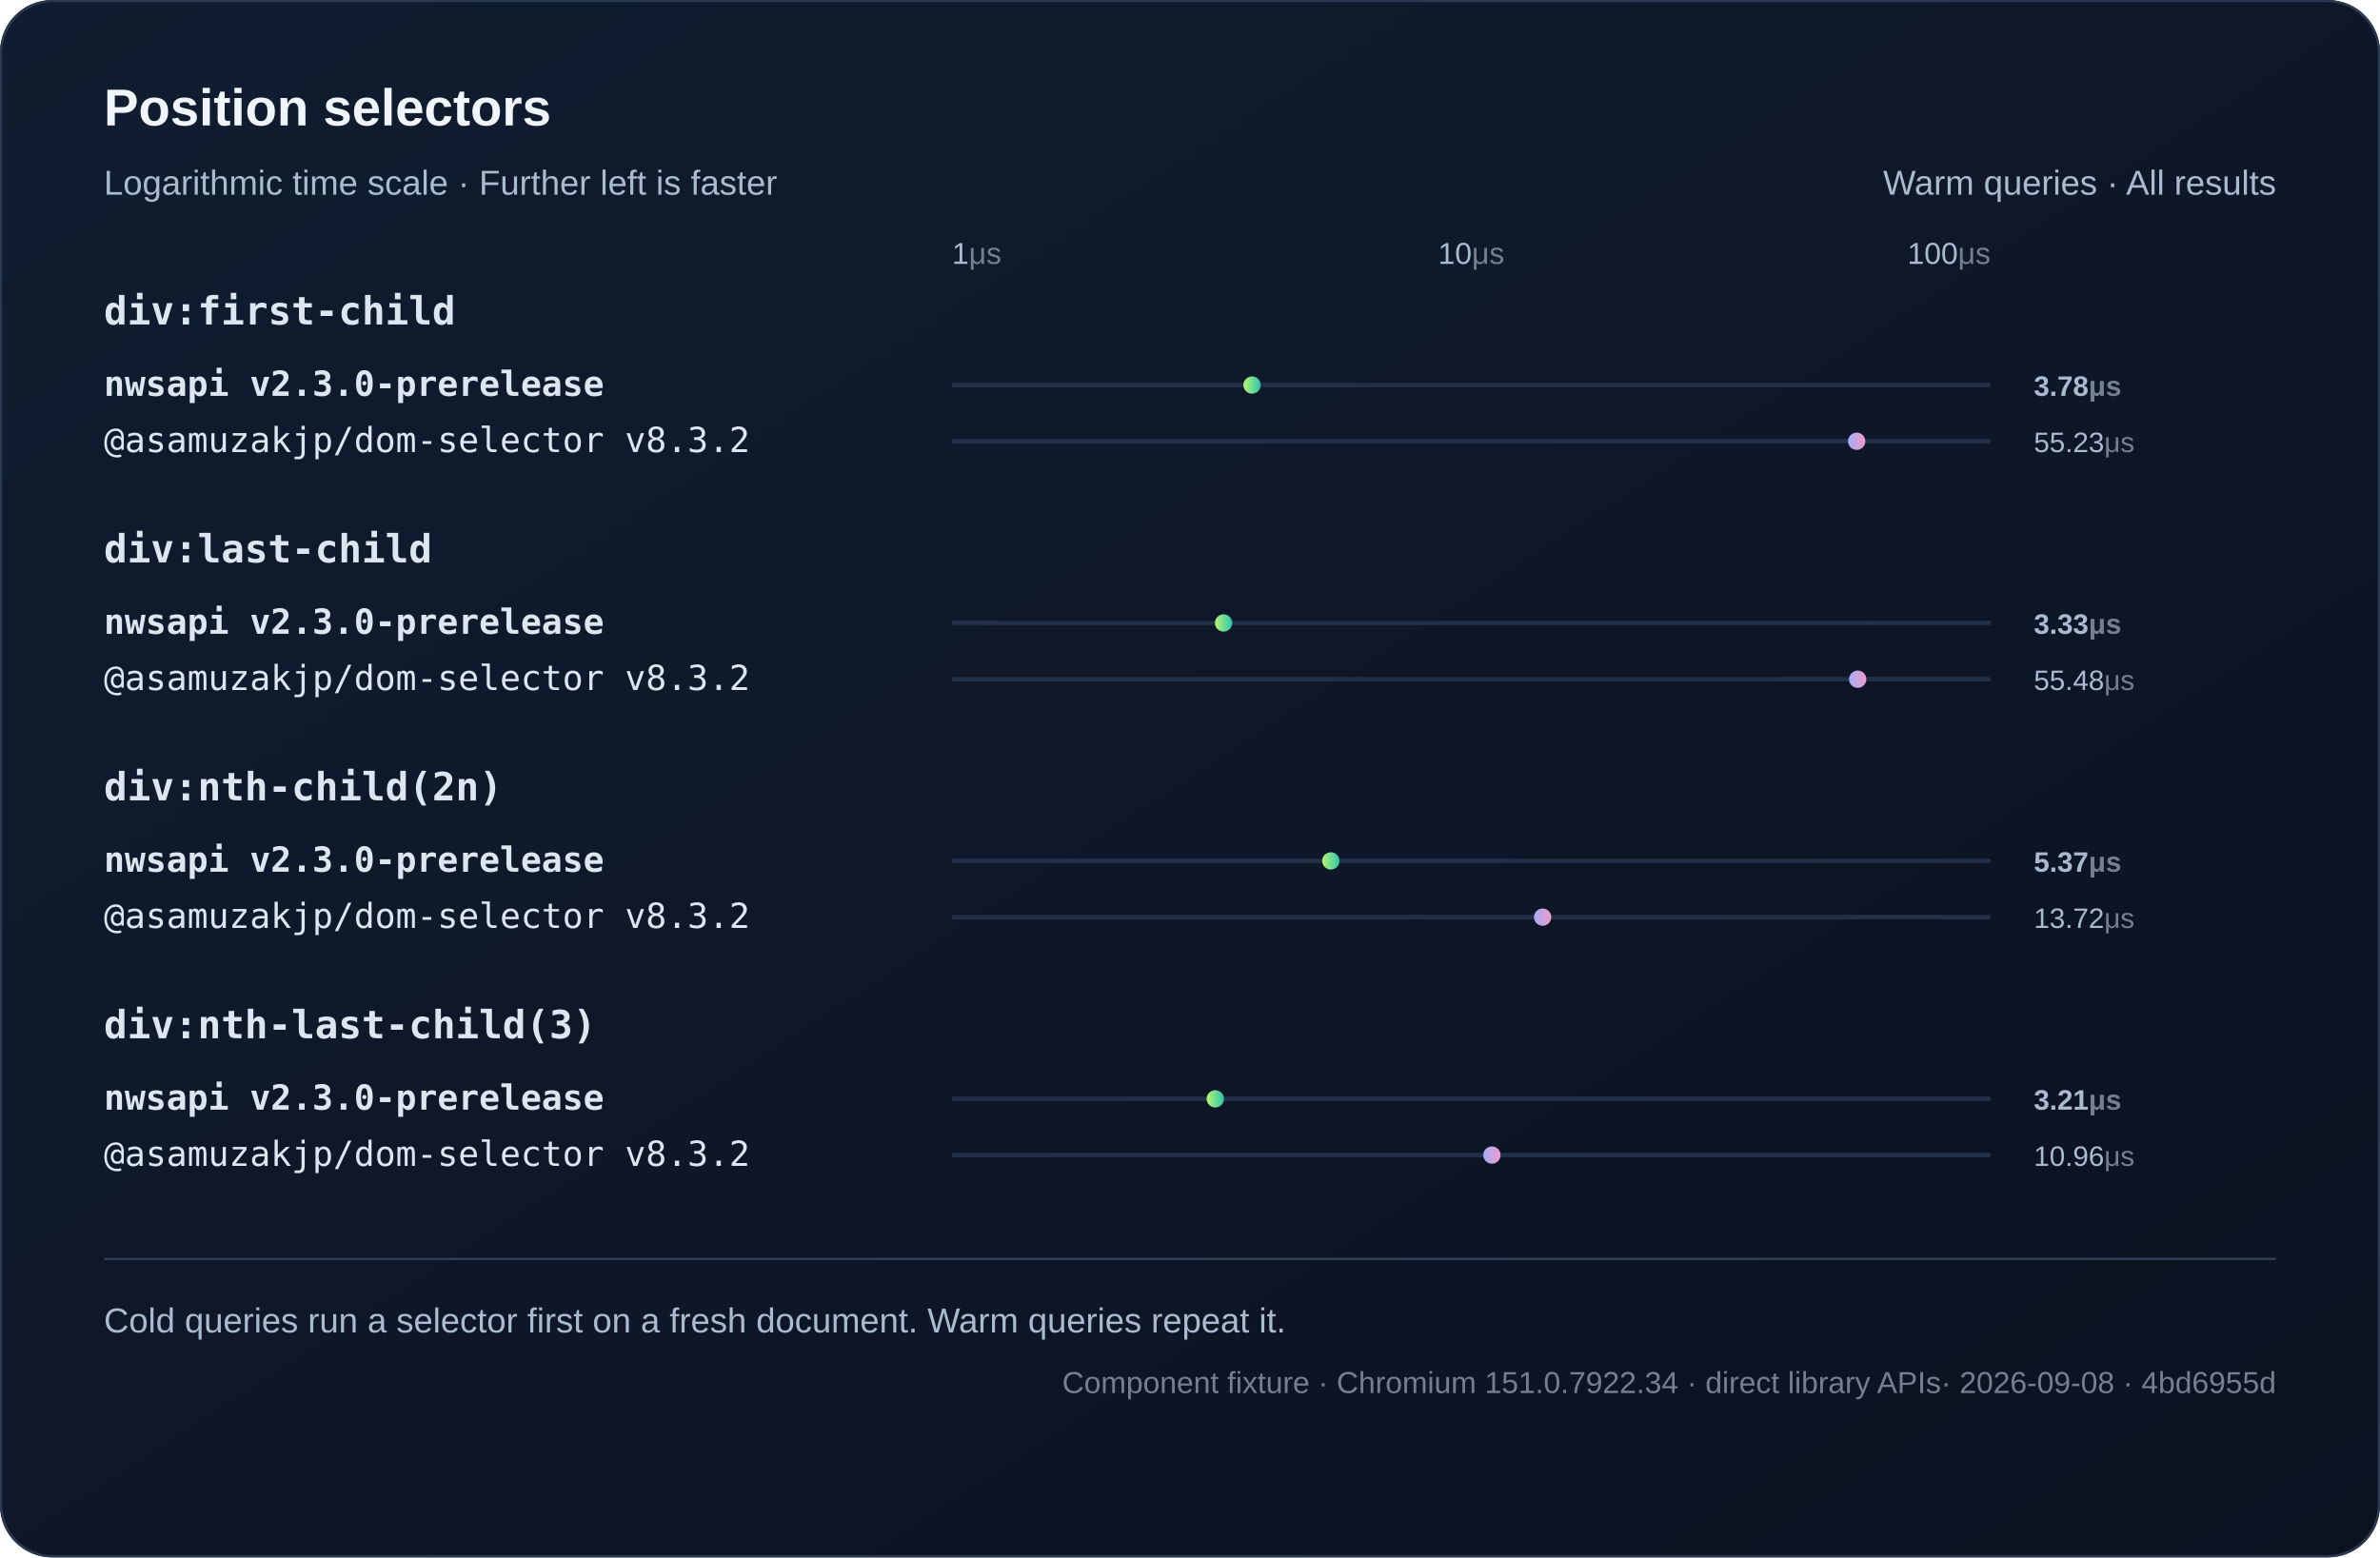
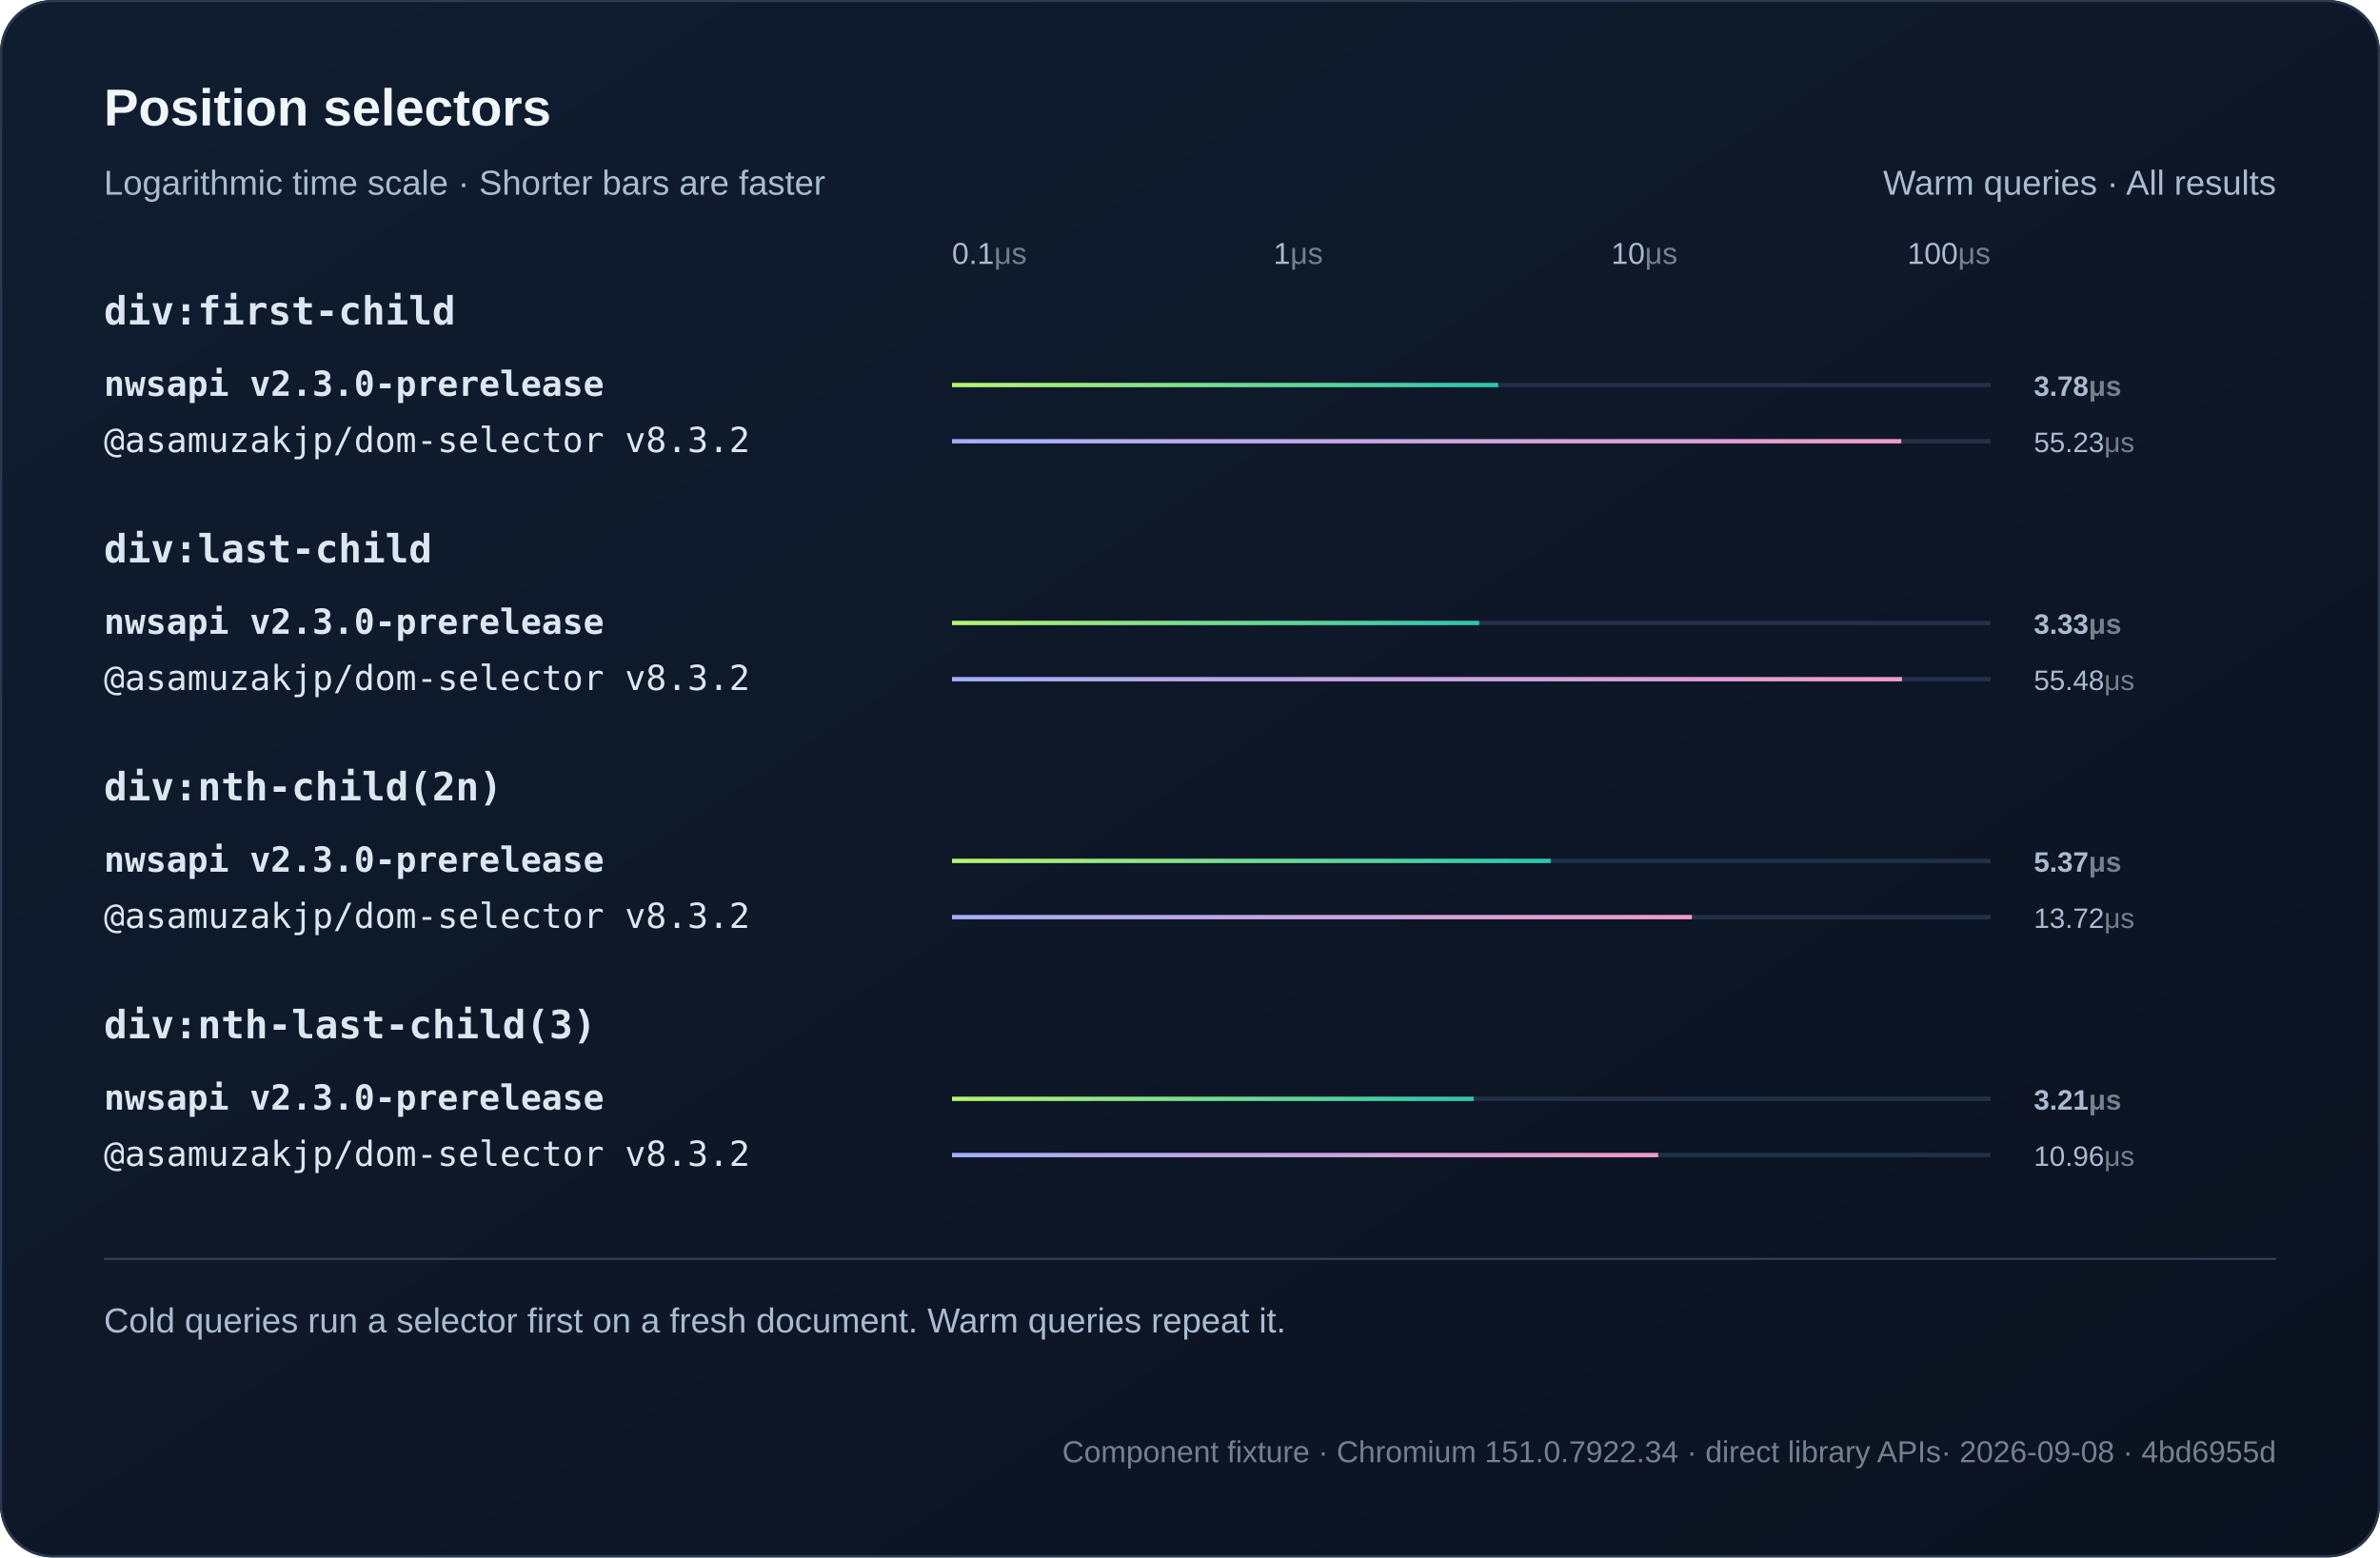
<svg xmlns="http://www.w3.org/2000/svg" width="1100" height="720" viewBox="0 0 1100 720" role="img">
  <defs>
    <linearGradient id="bg" x2="1" y2="1">
      <stop stop-color="#101d30" />
      <stop offset="1" stop-color="#0b1220" />
    </linearGradient>
    <linearGradient id="series0">
      <stop stop-color="#baf471" />
      <stop offset="1" stop-color="#2bc5ae" />
    </linearGradient>
    <linearGradient id="series1">
      <stop stop-color="#a4aff7" />
      <stop offset="1" stop-color="#ef9bc9" />
    </linearGradient>
  </defs>
  <style>text{font-family:Arial,Helvetica,sans-serif;fill:#f0f5fa}
.muted{fill:#aabbd0;font:16px Arial,Helvetica,sans-serif}
.code{font:18px Consolas,Menlo,monospace;fill:#dce6f1}
.note .code{font:16px Consolas,Menlo,monospace}
.metadata,.metadata .code{fill:#75808e;font-size:14px}
.chart-title{font-size:24px;font-weight:700}
.unit{fill:#75808e}
.package{font-family:Consolas,Menlo,monospace}
.comparison{font-size:14px;font-variant-numeric:tabular-nums}
.tick{fill:#aabbd0;font-size:12px}
.time{fill:#aabbd0;font-size:13px;font-variant-numeric:tabular-nums}
- .engine{font-size:16px}.selector{font-weight:600}.tick{font-size:14px}.marker{animation:fade 800ms ease-out both}@keyframes fade{from{opacity:0}to{opacity:1}}@media(prefers-reduced-motion:reduce){.marker{animation:none}}</style>
+ .engine{font-size:16px}.selector{font-weight:600}.tick{font-size:14px}.bar{transform-box:fill-box;transform-origin:left center;animation:fill 800ms ease-out both}@keyframes fill{from{transform:scaleX(0)}to{transform:scaleX(1)}}@media(prefers-reduced-motion:reduce){.bar{animation:none}}</style>
  <rect width="1100" height="720" rx="24" fill="url(#bg)" />
  <rect x=".5" y=".5" width="1099" height="719" rx="24" fill="none" stroke="#2b3a50" />
  <text x="48" y="58" class="chart-title">Position selectors</text>
-   <text x="48" y="90" class="muted">Logarithmic time scale · Further left is faster</text>
+   <text x="48" y="90" class="muted">Logarithmic time scale · Shorter bars are faster</text>
  <text x="1052" y="90" text-anchor="end" class="muted">Warm queries · All results</text>
-   <text x="440" y="122" text-anchor="start" class="tick">1<tspan class="unit">μs</tspan>
+   <text x="440" y="122" text-anchor="start" class="tick">0.1<tspan class="unit">μs</tspan>
  </text>
-   <text x="680" y="122" text-anchor="middle" class="tick">10<tspan class="unit">μs</tspan>
+   <text x="600" y="122" text-anchor="middle" class="tick">1<tspan class="unit">μs</tspan>
+   </text>
+   <text x="760" y="122" text-anchor="middle" class="tick">10<tspan class="unit">μs</tspan>
  </text>
  <text x="920" y="122" text-anchor="end" class="tick">100<tspan class="unit">μs</tspan>
  </text>
  <text x="48" y="150" class="code selector">div:first-child</text>
  <g>
    <text x="48" y="183" class="code engine" style="font-weight:700">nwsapi v2.3.0-prerelease</text>
    <path d="M440 178h480" stroke="#223048" stroke-width="2" />
-     <circle class="marker" cx="578.68" cy="178" r="4" fill="url(#series0)" />
+     <rect class="bar" x="440" y="177" width="252.45" height="2" fill="url(#series0)" />
    <text x="940" y="183" class="time" style="font-weight:700">3.78<tspan class="unit">μs</tspan>
    </text>
  </g>
  <g>
    <text x="48" y="209" class="code engine">@asamuzakjp/dom-selector v8.3.2</text>
    <path d="M440 204h480" stroke="#223048" stroke-width="2" />
-     <circle class="marker" cx="858.13" cy="204" r="4" fill="url(#series1)" />
+     <rect class="bar" x="440" y="203" width="438.75" height="2" fill="url(#series1)" />
    <text x="940" y="209" class="time">55.23<tspan class="unit">μs</tspan>
    </text>
  </g>
  <text x="48" y="260" class="code selector">div:last-child</text>
  <g>
    <text x="48" y="293" class="code engine" style="font-weight:700">nwsapi v2.3.0-prerelease</text>
    <path d="M440 288h480" stroke="#223048" stroke-width="2" />
-     <circle class="marker" cx="565.53" cy="288" r="4" fill="url(#series0)" />
+     <rect class="bar" x="440" y="287" width="243.69" height="2" fill="url(#series0)" />
    <text x="940" y="293" class="time" style="font-weight:700">3.33<tspan class="unit">μs</tspan>
    </text>
  </g>
  <g>
    <text x="48" y="319" class="code engine">@asamuzakjp/dom-selector v8.3.2</text>
    <path d="M440 314h480" stroke="#223048" stroke-width="2" />
-     <circle class="marker" cx="858.6" cy="314" r="4" fill="url(#series1)" />
+     <rect class="bar" x="440" y="313" width="439.07" height="2" fill="url(#series1)" />
    <text x="940" y="319" class="time">55.48<tspan class="unit">μs</tspan>
    </text>
  </g>
  <text x="48" y="370" class="code selector">div:nth-child(2n)</text>
  <g>
    <text x="48" y="403" class="code engine" style="font-weight:700">nwsapi v2.3.0-prerelease</text>
    <path d="M440 398h480" stroke="#223048" stroke-width="2" />
-     <circle class="marker" cx="615.1" cy="398" r="4" fill="url(#series0)" />
+     <rect class="bar" x="440" y="397" width="276.73" height="2" fill="url(#series0)" />
    <text x="940" y="403" class="time" style="font-weight:700">5.37<tspan class="unit">μs</tspan>
    </text>
  </g>
  <g>
    <text x="48" y="429" class="code engine">@asamuzakjp/dom-selector v8.3.2</text>
    <path d="M440 424h480" stroke="#223048" stroke-width="2" />
-     <circle class="marker" cx="712.98" cy="424" r="4" fill="url(#series1)" />
+     <rect class="bar" x="440" y="423" width="341.99" height="2" fill="url(#series1)" />
    <text x="940" y="429" class="time">13.72<tspan class="unit">μs</tspan>
    </text>
  </g>
  <text x="48" y="480" class="code selector">div:nth-last-child(3)</text>
  <g>
    <text x="48" y="513" class="code engine" style="font-weight:700">nwsapi v2.3.0-prerelease</text>
    <path d="M440 508h480" stroke="#223048" stroke-width="2" />
-     <circle class="marker" cx="561.7" cy="508" r="4" fill="url(#series0)" />
+     <rect class="bar" x="440" y="507" width="241.14" height="2" fill="url(#series0)" />
    <text x="940" y="513" class="time" style="font-weight:700">3.21<tspan class="unit">μs</tspan>
    </text>
  </g>
  <g>
    <text x="48" y="539" class="code engine">@asamuzakjp/dom-selector v8.3.2</text>
    <path d="M440 534h480" stroke="#223048" stroke-width="2" />
-     <circle class="marker" cx="689.54" cy="534" r="4" fill="url(#series1)" />
+     <rect class="bar" x="440" y="533" width="326.36" height="2" fill="url(#series1)" />
    <text x="940" y="539" class="time">10.96<tspan class="unit">μs</tspan>
    </text>
  </g>
  <path d="M48 582h1004" stroke="#304159" />
  <text x="48" y="616" class="muted">Cold queries run a selector first on a fresh document. Warm queries repeat it.</text>
-   <text x="1052" y="644" text-anchor="end" class="muted note metadata">Component fixture · Chromium 151.0.7922.34 · direct library APIs<tspan fill="#75808e"> · 2026-09-08 · 4bd6955d</tspan>
+   <text x="1052" y="676" text-anchor="end" class="muted note metadata">Component fixture · Chromium 151.0.7922.34 · direct library APIs<tspan fill="#75808e"> · 2026-09-08 · 4bd6955d</tspan>
  </text>
</svg>
